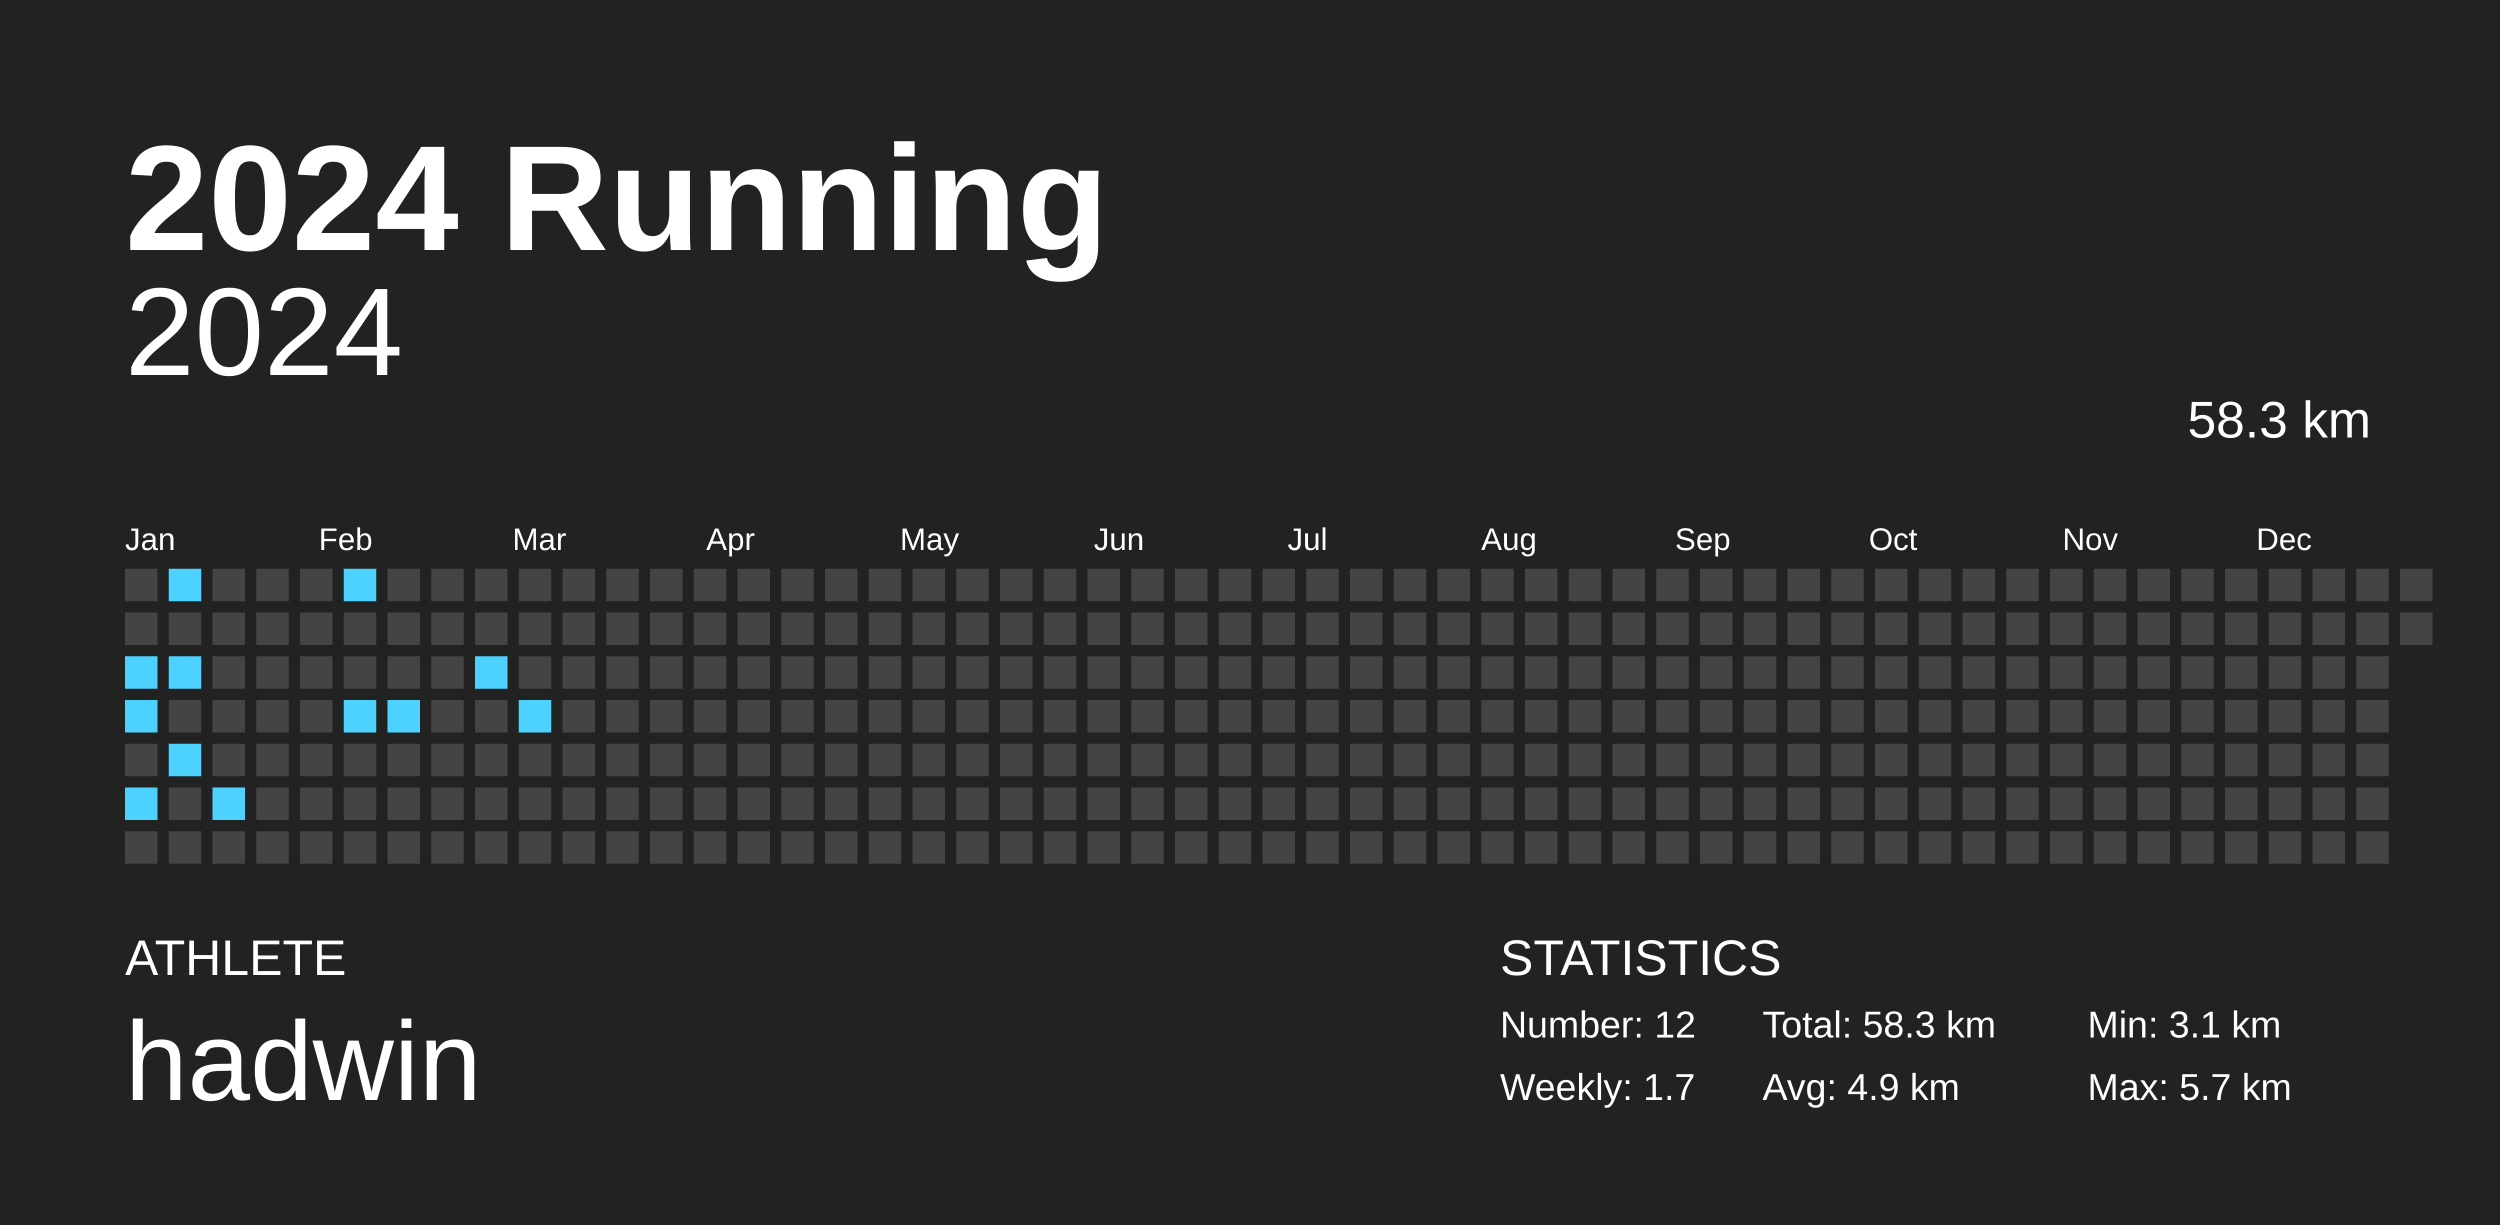
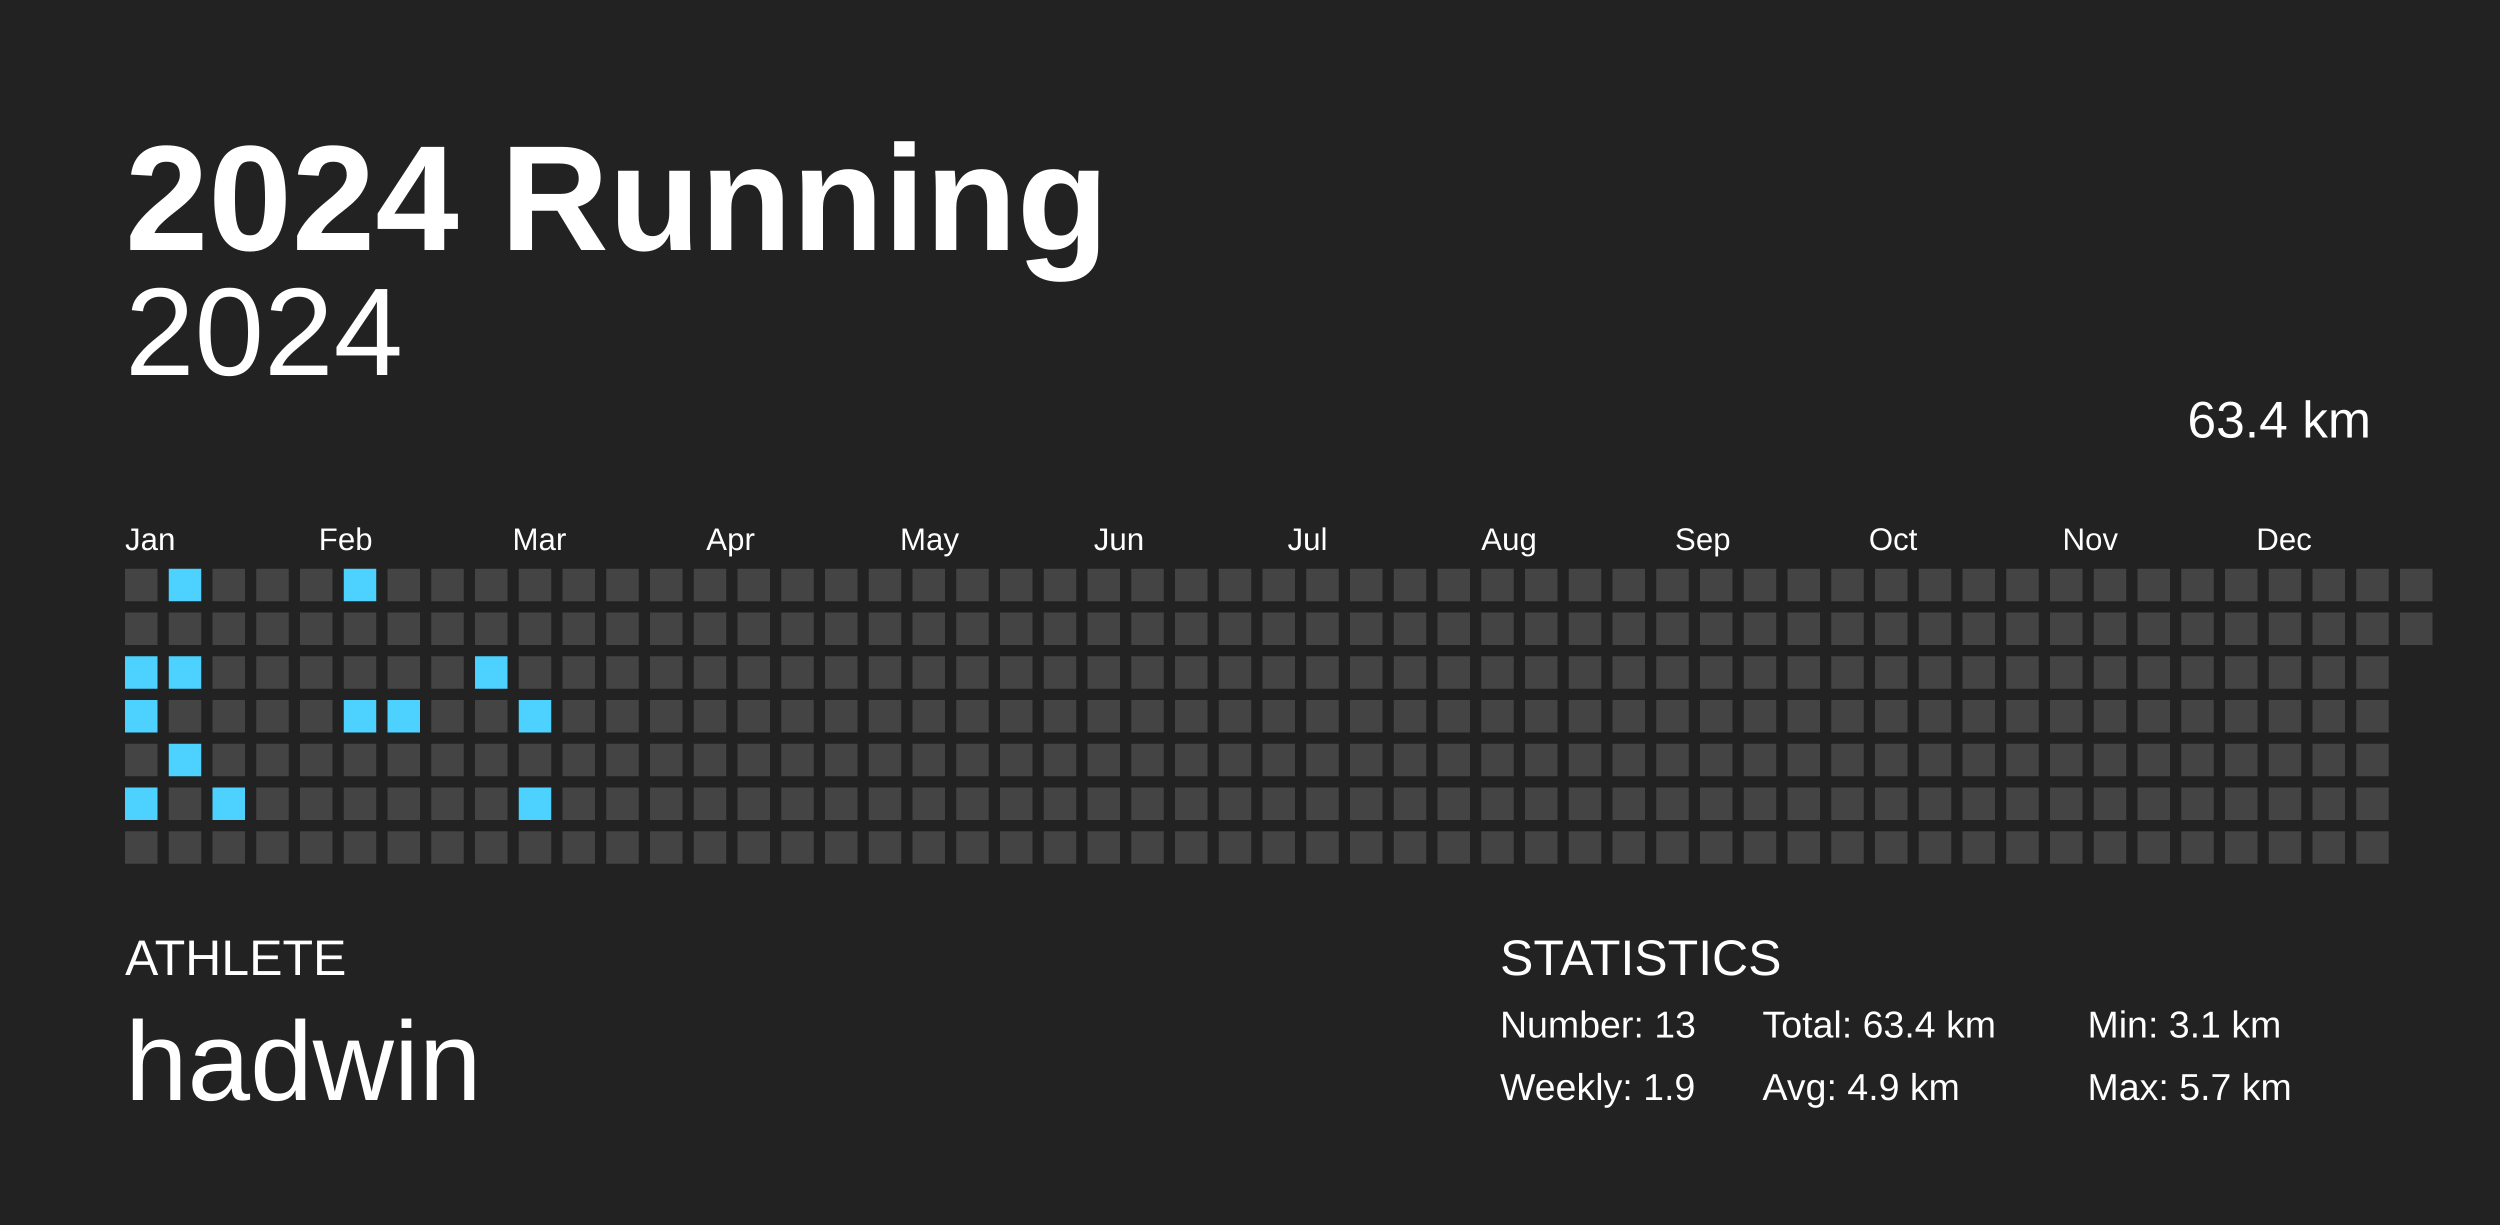
<svg xmlns="http://www.w3.org/2000/svg" baseProfile="full" height="98mm" version="1.1" viewBox="0,0,200,98" width="200mm">
  <defs />
  <rect fill="#222222" height="98" width="200" x="0" y="0" />
  <text fill="#FFFFFF" style="font-size:12px; font-family:Arial; font-weight:bold;" x="10" y="20">2024 Running</text>
  <text fill="#FFFFFF" style="font-size:4px; font-family:Arial" x="10" y="78">ATHLETE</text>
  <text fill="#FFFFFF" style="font-size:9px; font-family:Arial" x="10" y="88">hadwin</text>
  <text fill="#FFFFFF" style="font-size:4px; font-family:Arial" x="120" y="78">STATISTICS</text>
-   <text fill="#FFFFFF" style="font-size:3px; font-family:Arial" x="120" y="83">Number: 12</text>
-   <text fill="#FFFFFF" style="font-size:3px; font-family:Arial" x="120" y="88">Weekly: 1.7</text>
-   <text fill="#FFFFFF" style="font-size:3px; font-family:Arial" x="141" y="83">Total: 58.3 km</text>
+   <text fill="#FFFFFF" style="font-size:3px; font-family:Arial" x="120" y="83">Number: 13</text>
+   <text fill="#FFFFFF" style="font-size:3px; font-family:Arial" x="120" y="88">Weekly: 1.9</text>
+   <text fill="#FFFFFF" style="font-size:3px; font-family:Arial" x="141" y="83">Total: 63.4 km</text>
  <text fill="#FFFFFF" style="font-size:3px; font-family:Arial" x="141" y="88">Avg: 4.9 km</text>
  <text fill="#FFFFFF" style="font-size:3px; font-family:Arial" x="167" y="83">Min: 3.1 km</text>
  <text fill="#FFFFFF" style="font-size:3px; font-family:Arial" x="167" y="88">Max: 5.7 km</text>
  <text alignment-baseline="hanging" fill="#FFFFFF" style="font-size:10.0px; font-family:Arial;" x="10" y="30">2024</text>
-   <text alignment-baseline="hanging" fill="#FFFFFF" style="font-size:4.125px; font-family:Arial;" x="175" y="35">58.3 km</text>
+   <text alignment-baseline="hanging" fill="#FFFFFF" style="font-size:4.125px; font-family:Arial;" x="175" y="35">63.4 km</text>
  <text fill="#FFFFFF" style="font-size:2.5px; font-family:Arial" x="10.0" y="44">Jan</text>
  <text fill="#FFFFFF" style="font-size:2.5px; font-family:Arial" x="25.5" y="44">Feb</text>
  <text fill="#FFFFFF" style="font-size:2.5px; font-family:Arial" x="41.0" y="44">Mar</text>
  <text fill="#FFFFFF" style="font-size:2.5px; font-family:Arial" x="56.5" y="44">Apr</text>
  <text fill="#FFFFFF" style="font-size:2.5px; font-family:Arial" x="72.0" y="44">May</text>
  <text fill="#FFFFFF" style="font-size:2.5px; font-family:Arial" x="87.5" y="44">Jun</text>
  <text fill="#FFFFFF" style="font-size:2.5px; font-family:Arial" x="103.0" y="44">Jul</text>
  <text fill="#FFFFFF" style="font-size:2.5px; font-family:Arial" x="118.5" y="44">Aug</text>
  <text fill="#FFFFFF" style="font-size:2.5px; font-family:Arial" x="134.0" y="44">Sep</text>
  <text fill="#FFFFFF" style="font-size:2.5px; font-family:Arial" x="149.5" y="44">Oct</text>
  <text fill="#FFFFFF" style="font-size:2.5px; font-family:Arial" x="165.0" y="44">Nov</text>
  <text fill="#FFFFFF" style="font-size:2.5px; font-family:Arial" x="180.5" y="44">Dec</text>
  <rect fill="#444444" height="2.6" width="2.6" x="10.0" y="45.5" />
  <rect fill="#444444" height="2.6" width="2.6" x="10.0" y="49.0" />
  <rect fill="#4dd2ff" height="2.6" width="2.6" x="10.0" y="52.5" />
  <rect fill="#4dd2ff" height="2.6" width="2.6" x="10.0" y="56.0" />
  <rect fill="#444444" height="2.6" width="2.6" x="10.0" y="59.5" />
  <rect fill="#4dd2ff" height="2.6" width="2.6" x="10.0" y="63.0" />
  <rect fill="#444444" height="2.6" width="2.6" x="10.0" y="66.5" />
  <rect fill="#4dd2ff" height="2.6" width="2.6" x="13.5" y="45.5" />
  <rect fill="#444444" height="2.6" width="2.6" x="13.5" y="49.0" />
  <rect fill="#4dd2ff" height="2.6" width="2.6" x="13.5" y="52.5" />
  <rect fill="#444444" height="2.6" width="2.6" x="13.5" y="56.0" />
  <rect fill="#4dd2ff" height="2.6" width="2.6" x="13.5" y="59.5" />
  <rect fill="#444444" height="2.6" width="2.6" x="13.5" y="63.0" />
  <rect fill="#444444" height="2.6" width="2.6" x="13.5" y="66.5" />
  <rect fill="#444444" height="2.6" width="2.6" x="17.0" y="45.5" />
  <rect fill="#444444" height="2.6" width="2.6" x="17.0" y="49.0" />
  <rect fill="#444444" height="2.6" width="2.6" x="17.0" y="52.5" />
  <rect fill="#444444" height="2.6" width="2.6" x="17.0" y="56.0" />
  <rect fill="#444444" height="2.6" width="2.6" x="17.0" y="59.5" />
  <rect fill="#4dd2ff" height="2.6" width="2.6" x="17.0" y="63.0" />
  <rect fill="#444444" height="2.6" width="2.6" x="17.0" y="66.5" />
  <rect fill="#444444" height="2.6" width="2.6" x="20.5" y="45.5" />
  <rect fill="#444444" height="2.6" width="2.6" x="20.5" y="49.0" />
  <rect fill="#444444" height="2.6" width="2.6" x="20.5" y="52.5" />
  <rect fill="#444444" height="2.6" width="2.6" x="20.5" y="56.0" />
  <rect fill="#444444" height="2.6" width="2.6" x="20.5" y="59.5" />
  <rect fill="#444444" height="2.6" width="2.6" x="20.5" y="63.0" />
  <rect fill="#444444" height="2.6" width="2.6" x="20.5" y="66.5" />
  <rect fill="#444444" height="2.6" width="2.6" x="24.0" y="45.5" />
  <rect fill="#444444" height="2.6" width="2.6" x="24.0" y="49.0" />
  <rect fill="#444444" height="2.6" width="2.6" x="24.0" y="52.5" />
  <rect fill="#444444" height="2.6" width="2.6" x="24.0" y="56.0" />
  <rect fill="#444444" height="2.6" width="2.6" x="24.0" y="59.5" />
  <rect fill="#444444" height="2.6" width="2.6" x="24.0" y="63.0" />
  <rect fill="#444444" height="2.6" width="2.6" x="24.0" y="66.5" />
  <rect fill="#4dd2ff" height="2.6" width="2.6" x="27.5" y="45.5" />
  <rect fill="#444444" height="2.6" width="2.6" x="27.5" y="49.0" />
  <rect fill="#444444" height="2.6" width="2.6" x="27.5" y="52.5" />
  <rect fill="#4dd2ff" height="2.6" width="2.6" x="27.5" y="56.0" />
  <rect fill="#444444" height="2.6" width="2.6" x="27.5" y="59.5" />
  <rect fill="#444444" height="2.6" width="2.6" x="27.5" y="63.0" />
  <rect fill="#444444" height="2.6" width="2.6" x="27.5" y="66.5" />
  <rect fill="#444444" height="2.6" width="2.6" x="31.0" y="45.5" />
  <rect fill="#444444" height="2.6" width="2.6" x="31.0" y="49.0" />
  <rect fill="#444444" height="2.6" width="2.6" x="31.0" y="52.5" />
  <rect fill="#4dd2ff" height="2.6" width="2.6" x="31.0" y="56.0" />
  <rect fill="#444444" height="2.6" width="2.6" x="31.0" y="59.5" />
  <rect fill="#444444" height="2.6" width="2.6" x="31.0" y="63.0" />
  <rect fill="#444444" height="2.6" width="2.6" x="31.0" y="66.5" />
  <rect fill="#444444" height="2.6" width="2.6" x="34.5" y="45.5" />
  <rect fill="#444444" height="2.6" width="2.6" x="34.5" y="49.0" />
  <rect fill="#444444" height="2.6" width="2.6" x="34.5" y="52.5" />
  <rect fill="#444444" height="2.6" width="2.6" x="34.5" y="56.0" />
  <rect fill="#444444" height="2.6" width="2.6" x="34.5" y="59.5" />
  <rect fill="#444444" height="2.6" width="2.6" x="34.5" y="63.0" />
  <rect fill="#444444" height="2.6" width="2.6" x="34.5" y="66.5" />
  <rect fill="#444444" height="2.6" width="2.6" x="38.0" y="45.5" />
  <rect fill="#444444" height="2.6" width="2.6" x="38.0" y="49.0" />
  <rect fill="#4dd2ff" height="2.6" width="2.6" x="38.0" y="52.5" />
  <rect fill="#444444" height="2.6" width="2.6" x="38.0" y="56.0" />
  <rect fill="#444444" height="2.6" width="2.6" x="38.0" y="59.5" />
  <rect fill="#444444" height="2.6" width="2.6" x="38.0" y="63.0" />
  <rect fill="#444444" height="2.6" width="2.6" x="38.0" y="66.5" />
  <rect fill="#444444" height="2.6" width="2.6" x="41.5" y="45.5" />
  <rect fill="#444444" height="2.6" width="2.6" x="41.5" y="49.0" />
  <rect fill="#444444" height="2.6" width="2.6" x="41.5" y="52.5" />
  <rect fill="#4dd2ff" height="2.6" width="2.6" x="41.5" y="56.0" />
  <rect fill="#444444" height="2.6" width="2.6" x="41.5" y="59.5" />
-   <rect fill="#444444" height="2.6" width="2.6" x="41.5" y="63.0" />
+   <rect fill="#4dd2ff" height="2.6" width="2.6" x="41.5" y="63.0" />
  <rect fill="#444444" height="2.6" width="2.6" x="41.5" y="66.5" />
  <rect fill="#444444" height="2.6" width="2.6" x="45.0" y="45.5" />
  <rect fill="#444444" height="2.6" width="2.6" x="45.0" y="49.0" />
  <rect fill="#444444" height="2.6" width="2.6" x="45.0" y="52.5" />
  <rect fill="#444444" height="2.6" width="2.6" x="45.0" y="56.0" />
  <rect fill="#444444" height="2.6" width="2.6" x="45.0" y="59.5" />
  <rect fill="#444444" height="2.6" width="2.6" x="45.0" y="63.0" />
  <rect fill="#444444" height="2.6" width="2.6" x="45.0" y="66.5" />
  <rect fill="#444444" height="2.6" width="2.6" x="48.5" y="45.5" />
  <rect fill="#444444" height="2.6" width="2.6" x="48.5" y="49.0" />
  <rect fill="#444444" height="2.6" width="2.6" x="48.5" y="52.5" />
  <rect fill="#444444" height="2.6" width="2.6" x="48.5" y="56.0" />
  <rect fill="#444444" height="2.6" width="2.6" x="48.5" y="59.5" />
  <rect fill="#444444" height="2.6" width="2.6" x="48.5" y="63.0" />
  <rect fill="#444444" height="2.6" width="2.6" x="48.5" y="66.5" />
  <rect fill="#444444" height="2.6" width="2.6" x="52.0" y="45.5" />
  <rect fill="#444444" height="2.6" width="2.6" x="52.0" y="49.0" />
  <rect fill="#444444" height="2.6" width="2.6" x="52.0" y="52.5" />
  <rect fill="#444444" height="2.6" width="2.6" x="52.0" y="56.0" />
  <rect fill="#444444" height="2.6" width="2.6" x="52.0" y="59.5" />
  <rect fill="#444444" height="2.6" width="2.6" x="52.0" y="63.0" />
  <rect fill="#444444" height="2.6" width="2.6" x="52.0" y="66.5" />
  <rect fill="#444444" height="2.6" width="2.6" x="55.5" y="45.5" />
  <rect fill="#444444" height="2.6" width="2.6" x="55.5" y="49.0" />
  <rect fill="#444444" height="2.6" width="2.6" x="55.5" y="52.5" />
  <rect fill="#444444" height="2.6" width="2.6" x="55.5" y="56.0" />
  <rect fill="#444444" height="2.6" width="2.6" x="55.5" y="59.5" />
  <rect fill="#444444" height="2.6" width="2.6" x="55.5" y="63.0" />
  <rect fill="#444444" height="2.6" width="2.6" x="55.5" y="66.5" />
  <rect fill="#444444" height="2.6" width="2.6" x="59.0" y="45.5" />
  <rect fill="#444444" height="2.6" width="2.6" x="59.0" y="49.0" />
  <rect fill="#444444" height="2.6" width="2.6" x="59.0" y="52.5" />
  <rect fill="#444444" height="2.6" width="2.6" x="59.0" y="56.0" />
  <rect fill="#444444" height="2.6" width="2.6" x="59.0" y="59.5" />
  <rect fill="#444444" height="2.6" width="2.6" x="59.0" y="63.0" />
  <rect fill="#444444" height="2.6" width="2.6" x="59.0" y="66.5" />
  <rect fill="#444444" height="2.6" width="2.6" x="62.5" y="45.5" />
  <rect fill="#444444" height="2.6" width="2.6" x="62.5" y="49.0" />
  <rect fill="#444444" height="2.6" width="2.6" x="62.5" y="52.5" />
  <rect fill="#444444" height="2.6" width="2.6" x="62.5" y="56.0" />
  <rect fill="#444444" height="2.6" width="2.6" x="62.5" y="59.5" />
  <rect fill="#444444" height="2.6" width="2.6" x="62.5" y="63.0" />
  <rect fill="#444444" height="2.6" width="2.6" x="62.5" y="66.5" />
  <rect fill="#444444" height="2.6" width="2.6" x="66.0" y="45.5" />
  <rect fill="#444444" height="2.6" width="2.6" x="66.0" y="49.0" />
  <rect fill="#444444" height="2.6" width="2.6" x="66.0" y="52.5" />
  <rect fill="#444444" height="2.6" width="2.6" x="66.0" y="56.0" />
  <rect fill="#444444" height="2.6" width="2.6" x="66.0" y="59.5" />
  <rect fill="#444444" height="2.6" width="2.6" x="66.0" y="63.0" />
  <rect fill="#444444" height="2.6" width="2.6" x="66.0" y="66.5" />
  <rect fill="#444444" height="2.6" width="2.6" x="69.5" y="45.5" />
  <rect fill="#444444" height="2.6" width="2.6" x="69.5" y="49.0" />
  <rect fill="#444444" height="2.6" width="2.6" x="69.5" y="52.5" />
  <rect fill="#444444" height="2.6" width="2.6" x="69.5" y="56.0" />
  <rect fill="#444444" height="2.6" width="2.6" x="69.5" y="59.5" />
  <rect fill="#444444" height="2.6" width="2.6" x="69.5" y="63.0" />
  <rect fill="#444444" height="2.6" width="2.6" x="69.5" y="66.5" />
  <rect fill="#444444" height="2.6" width="2.6" x="73.0" y="45.5" />
  <rect fill="#444444" height="2.6" width="2.6" x="73.0" y="49.0" />
  <rect fill="#444444" height="2.6" width="2.6" x="73.0" y="52.5" />
  <rect fill="#444444" height="2.6" width="2.6" x="73.0" y="56.0" />
  <rect fill="#444444" height="2.6" width="2.6" x="73.0" y="59.5" />
  <rect fill="#444444" height="2.6" width="2.6" x="73.0" y="63.0" />
  <rect fill="#444444" height="2.6" width="2.6" x="73.0" y="66.5" />
  <rect fill="#444444" height="2.6" width="2.6" x="76.5" y="45.5" />
  <rect fill="#444444" height="2.6" width="2.6" x="76.5" y="49.0" />
  <rect fill="#444444" height="2.6" width="2.6" x="76.5" y="52.5" />
  <rect fill="#444444" height="2.6" width="2.6" x="76.5" y="56.0" />
  <rect fill="#444444" height="2.6" width="2.6" x="76.5" y="59.5" />
  <rect fill="#444444" height="2.6" width="2.6" x="76.5" y="63.0" />
  <rect fill="#444444" height="2.6" width="2.6" x="76.5" y="66.5" />
  <rect fill="#444444" height="2.6" width="2.6" x="80.0" y="45.5" />
  <rect fill="#444444" height="2.6" width="2.6" x="80.0" y="49.0" />
  <rect fill="#444444" height="2.6" width="2.6" x="80.0" y="52.5" />
  <rect fill="#444444" height="2.6" width="2.6" x="80.0" y="56.0" />
  <rect fill="#444444" height="2.6" width="2.6" x="80.0" y="59.5" />
  <rect fill="#444444" height="2.6" width="2.6" x="80.0" y="63.0" />
  <rect fill="#444444" height="2.6" width="2.6" x="80.0" y="66.5" />
  <rect fill="#444444" height="2.6" width="2.6" x="83.5" y="45.5" />
  <rect fill="#444444" height="2.6" width="2.6" x="83.5" y="49.0" />
  <rect fill="#444444" height="2.6" width="2.6" x="83.5" y="52.5" />
  <rect fill="#444444" height="2.6" width="2.6" x="83.5" y="56.0" />
  <rect fill="#444444" height="2.6" width="2.6" x="83.5" y="59.5" />
  <rect fill="#444444" height="2.6" width="2.6" x="83.5" y="63.0" />
  <rect fill="#444444" height="2.6" width="2.6" x="83.5" y="66.5" />
  <rect fill="#444444" height="2.6" width="2.6" x="87.0" y="45.5" />
  <rect fill="#444444" height="2.6" width="2.6" x="87.0" y="49.0" />
  <rect fill="#444444" height="2.6" width="2.6" x="87.0" y="52.5" />
  <rect fill="#444444" height="2.6" width="2.6" x="87.0" y="56.0" />
  <rect fill="#444444" height="2.6" width="2.6" x="87.0" y="59.5" />
  <rect fill="#444444" height="2.6" width="2.6" x="87.0" y="63.0" />
  <rect fill="#444444" height="2.6" width="2.6" x="87.0" y="66.5" />
  <rect fill="#444444" height="2.6" width="2.6" x="90.5" y="45.5" />
  <rect fill="#444444" height="2.6" width="2.6" x="90.5" y="49.0" />
  <rect fill="#444444" height="2.6" width="2.6" x="90.5" y="52.5" />
  <rect fill="#444444" height="2.6" width="2.6" x="90.5" y="56.0" />
  <rect fill="#444444" height="2.6" width="2.6" x="90.5" y="59.5" />
  <rect fill="#444444" height="2.6" width="2.6" x="90.5" y="63.0" />
  <rect fill="#444444" height="2.6" width="2.6" x="90.5" y="66.5" />
  <rect fill="#444444" height="2.6" width="2.6" x="94.0" y="45.5" />
  <rect fill="#444444" height="2.6" width="2.6" x="94.0" y="49.0" />
  <rect fill="#444444" height="2.6" width="2.6" x="94.0" y="52.5" />
  <rect fill="#444444" height="2.6" width="2.6" x="94.0" y="56.0" />
  <rect fill="#444444" height="2.6" width="2.6" x="94.0" y="59.5" />
  <rect fill="#444444" height="2.6" width="2.6" x="94.0" y="63.0" />
  <rect fill="#444444" height="2.6" width="2.6" x="94.0" y="66.5" />
  <rect fill="#444444" height="2.6" width="2.6" x="97.5" y="45.5" />
  <rect fill="#444444" height="2.6" width="2.6" x="97.5" y="49.0" />
  <rect fill="#444444" height="2.6" width="2.6" x="97.5" y="52.5" />
  <rect fill="#444444" height="2.6" width="2.6" x="97.5" y="56.0" />
  <rect fill="#444444" height="2.6" width="2.6" x="97.5" y="59.5" />
  <rect fill="#444444" height="2.6" width="2.6" x="97.5" y="63.0" />
  <rect fill="#444444" height="2.6" width="2.6" x="97.5" y="66.5" />
  <rect fill="#444444" height="2.6" width="2.6" x="101.0" y="45.5" />
  <rect fill="#444444" height="2.6" width="2.6" x="101.0" y="49.0" />
  <rect fill="#444444" height="2.6" width="2.6" x="101.0" y="52.5" />
  <rect fill="#444444" height="2.6" width="2.6" x="101.0" y="56.0" />
  <rect fill="#444444" height="2.6" width="2.6" x="101.0" y="59.5" />
  <rect fill="#444444" height="2.6" width="2.6" x="101.0" y="63.0" />
  <rect fill="#444444" height="2.6" width="2.6" x="101.0" y="66.5" />
  <rect fill="#444444" height="2.6" width="2.6" x="104.5" y="45.5" />
  <rect fill="#444444" height="2.6" width="2.6" x="104.5" y="49.0" />
  <rect fill="#444444" height="2.6" width="2.6" x="104.5" y="52.5" />
  <rect fill="#444444" height="2.6" width="2.6" x="104.5" y="56.0" />
  <rect fill="#444444" height="2.6" width="2.6" x="104.5" y="59.5" />
  <rect fill="#444444" height="2.6" width="2.6" x="104.5" y="63.0" />
  <rect fill="#444444" height="2.6" width="2.6" x="104.5" y="66.5" />
  <rect fill="#444444" height="2.6" width="2.6" x="108.0" y="45.5" />
  <rect fill="#444444" height="2.6" width="2.6" x="108.0" y="49.0" />
  <rect fill="#444444" height="2.6" width="2.6" x="108.0" y="52.5" />
  <rect fill="#444444" height="2.6" width="2.6" x="108.0" y="56.0" />
  <rect fill="#444444" height="2.6" width="2.6" x="108.0" y="59.5" />
  <rect fill="#444444" height="2.6" width="2.6" x="108.0" y="63.0" />
  <rect fill="#444444" height="2.6" width="2.6" x="108.0" y="66.5" />
  <rect fill="#444444" height="2.6" width="2.6" x="111.5" y="45.5" />
  <rect fill="#444444" height="2.6" width="2.6" x="111.5" y="49.0" />
  <rect fill="#444444" height="2.6" width="2.6" x="111.5" y="52.5" />
  <rect fill="#444444" height="2.6" width="2.6" x="111.5" y="56.0" />
  <rect fill="#444444" height="2.6" width="2.6" x="111.5" y="59.5" />
  <rect fill="#444444" height="2.6" width="2.6" x="111.5" y="63.0" />
  <rect fill="#444444" height="2.6" width="2.6" x="111.5" y="66.5" />
  <rect fill="#444444" height="2.6" width="2.6" x="115.0" y="45.5" />
  <rect fill="#444444" height="2.6" width="2.6" x="115.0" y="49.0" />
  <rect fill="#444444" height="2.6" width="2.6" x="115.0" y="52.5" />
  <rect fill="#444444" height="2.6" width="2.6" x="115.0" y="56.0" />
  <rect fill="#444444" height="2.6" width="2.6" x="115.0" y="59.5" />
  <rect fill="#444444" height="2.6" width="2.6" x="115.0" y="63.0" />
  <rect fill="#444444" height="2.6" width="2.6" x="115.0" y="66.5" />
  <rect fill="#444444" height="2.6" width="2.6" x="118.5" y="45.5" />
  <rect fill="#444444" height="2.6" width="2.6" x="118.5" y="49.0" />
  <rect fill="#444444" height="2.6" width="2.6" x="118.5" y="52.5" />
  <rect fill="#444444" height="2.6" width="2.6" x="118.5" y="56.0" />
  <rect fill="#444444" height="2.6" width="2.6" x="118.5" y="59.5" />
  <rect fill="#444444" height="2.6" width="2.6" x="118.5" y="63.0" />
  <rect fill="#444444" height="2.6" width="2.6" x="118.5" y="66.5" />
  <rect fill="#444444" height="2.6" width="2.6" x="122.0" y="45.5" />
  <rect fill="#444444" height="2.6" width="2.6" x="122.0" y="49.0" />
  <rect fill="#444444" height="2.6" width="2.6" x="122.0" y="52.5" />
  <rect fill="#444444" height="2.6" width="2.6" x="122.0" y="56.0" />
  <rect fill="#444444" height="2.6" width="2.6" x="122.0" y="59.5" />
  <rect fill="#444444" height="2.6" width="2.6" x="122.0" y="63.0" />
  <rect fill="#444444" height="2.6" width="2.6" x="122.0" y="66.5" />
  <rect fill="#444444" height="2.6" width="2.6" x="125.5" y="45.5" />
  <rect fill="#444444" height="2.6" width="2.6" x="125.5" y="49.0" />
  <rect fill="#444444" height="2.6" width="2.6" x="125.5" y="52.5" />
  <rect fill="#444444" height="2.6" width="2.6" x="125.5" y="56.0" />
  <rect fill="#444444" height="2.6" width="2.6" x="125.5" y="59.5" />
  <rect fill="#444444" height="2.6" width="2.6" x="125.5" y="63.0" />
  <rect fill="#444444" height="2.6" width="2.6" x="125.5" y="66.5" />
  <rect fill="#444444" height="2.6" width="2.6" x="129.0" y="45.5" />
  <rect fill="#444444" height="2.6" width="2.6" x="129.0" y="49.0" />
  <rect fill="#444444" height="2.6" width="2.6" x="129.0" y="52.5" />
  <rect fill="#444444" height="2.6" width="2.6" x="129.0" y="56.0" />
  <rect fill="#444444" height="2.6" width="2.6" x="129.0" y="59.5" />
  <rect fill="#444444" height="2.6" width="2.6" x="129.0" y="63.0" />
  <rect fill="#444444" height="2.6" width="2.6" x="129.0" y="66.5" />
  <rect fill="#444444" height="2.6" width="2.6" x="132.5" y="45.5" />
  <rect fill="#444444" height="2.6" width="2.6" x="132.5" y="49.0" />
  <rect fill="#444444" height="2.6" width="2.6" x="132.5" y="52.5" />
  <rect fill="#444444" height="2.6" width="2.6" x="132.5" y="56.0" />
  <rect fill="#444444" height="2.6" width="2.6" x="132.5" y="59.5" />
  <rect fill="#444444" height="2.6" width="2.6" x="132.5" y="63.0" />
  <rect fill="#444444" height="2.6" width="2.6" x="132.5" y="66.5" />
  <rect fill="#444444" height="2.6" width="2.6" x="136.0" y="45.5" />
  <rect fill="#444444" height="2.6" width="2.6" x="136.0" y="49.0" />
  <rect fill="#444444" height="2.6" width="2.6" x="136.0" y="52.5" />
  <rect fill="#444444" height="2.6" width="2.6" x="136.0" y="56.0" />
  <rect fill="#444444" height="2.6" width="2.6" x="136.0" y="59.5" />
  <rect fill="#444444" height="2.6" width="2.6" x="136.0" y="63.0" />
  <rect fill="#444444" height="2.6" width="2.6" x="136.0" y="66.5" />
  <rect fill="#444444" height="2.6" width="2.6" x="139.5" y="45.5" />
  <rect fill="#444444" height="2.6" width="2.6" x="139.5" y="49.0" />
  <rect fill="#444444" height="2.6" width="2.6" x="139.5" y="52.5" />
  <rect fill="#444444" height="2.6" width="2.6" x="139.5" y="56.0" />
  <rect fill="#444444" height="2.6" width="2.6" x="139.5" y="59.5" />
  <rect fill="#444444" height="2.6" width="2.6" x="139.5" y="63.0" />
  <rect fill="#444444" height="2.6" width="2.6" x="139.5" y="66.5" />
  <rect fill="#444444" height="2.6" width="2.6" x="143.0" y="45.5" />
  <rect fill="#444444" height="2.6" width="2.6" x="143.0" y="49.0" />
  <rect fill="#444444" height="2.6" width="2.6" x="143.0" y="52.5" />
  <rect fill="#444444" height="2.6" width="2.6" x="143.0" y="56.0" />
  <rect fill="#444444" height="2.6" width="2.6" x="143.0" y="59.5" />
  <rect fill="#444444" height="2.6" width="2.6" x="143.0" y="63.0" />
  <rect fill="#444444" height="2.6" width="2.6" x="143.0" y="66.5" />
  <rect fill="#444444" height="2.6" width="2.6" x="146.5" y="45.5" />
  <rect fill="#444444" height="2.6" width="2.6" x="146.5" y="49.0" />
  <rect fill="#444444" height="2.6" width="2.6" x="146.5" y="52.5" />
  <rect fill="#444444" height="2.6" width="2.6" x="146.5" y="56.0" />
  <rect fill="#444444" height="2.6" width="2.6" x="146.5" y="59.5" />
  <rect fill="#444444" height="2.6" width="2.6" x="146.5" y="63.0" />
  <rect fill="#444444" height="2.6" width="2.6" x="146.5" y="66.5" />
  <rect fill="#444444" height="2.6" width="2.6" x="150.0" y="45.5" />
  <rect fill="#444444" height="2.6" width="2.6" x="150.0" y="49.0" />
  <rect fill="#444444" height="2.6" width="2.6" x="150.0" y="52.5" />
  <rect fill="#444444" height="2.6" width="2.6" x="150.0" y="56.0" />
  <rect fill="#444444" height="2.6" width="2.6" x="150.0" y="59.5" />
  <rect fill="#444444" height="2.6" width="2.6" x="150.0" y="63.0" />
  <rect fill="#444444" height="2.6" width="2.6" x="150.0" y="66.5" />
  <rect fill="#444444" height="2.6" width="2.6" x="153.5" y="45.5" />
  <rect fill="#444444" height="2.6" width="2.6" x="153.5" y="49.0" />
  <rect fill="#444444" height="2.6" width="2.6" x="153.5" y="52.5" />
  <rect fill="#444444" height="2.6" width="2.6" x="153.5" y="56.0" />
  <rect fill="#444444" height="2.6" width="2.6" x="153.5" y="59.5" />
  <rect fill="#444444" height="2.6" width="2.6" x="153.5" y="63.0" />
  <rect fill="#444444" height="2.6" width="2.6" x="153.5" y="66.5" />
  <rect fill="#444444" height="2.6" width="2.6" x="157.0" y="45.5" />
  <rect fill="#444444" height="2.6" width="2.6" x="157.0" y="49.0" />
  <rect fill="#444444" height="2.6" width="2.6" x="157.0" y="52.5" />
  <rect fill="#444444" height="2.6" width="2.6" x="157.0" y="56.0" />
  <rect fill="#444444" height="2.6" width="2.6" x="157.0" y="59.5" />
  <rect fill="#444444" height="2.6" width="2.6" x="157.0" y="63.0" />
  <rect fill="#444444" height="2.6" width="2.6" x="157.0" y="66.5" />
  <rect fill="#444444" height="2.6" width="2.6" x="160.5" y="45.5" />
  <rect fill="#444444" height="2.6" width="2.6" x="160.5" y="49.0" />
  <rect fill="#444444" height="2.6" width="2.6" x="160.5" y="52.5" />
  <rect fill="#444444" height="2.6" width="2.6" x="160.5" y="56.0" />
  <rect fill="#444444" height="2.6" width="2.6" x="160.5" y="59.5" />
  <rect fill="#444444" height="2.6" width="2.6" x="160.5" y="63.0" />
  <rect fill="#444444" height="2.6" width="2.6" x="160.5" y="66.5" />
  <rect fill="#444444" height="2.6" width="2.6" x="164.0" y="45.5" />
  <rect fill="#444444" height="2.6" width="2.6" x="164.0" y="49.0" />
  <rect fill="#444444" height="2.6" width="2.6" x="164.0" y="52.5" />
  <rect fill="#444444" height="2.6" width="2.6" x="164.0" y="56.0" />
  <rect fill="#444444" height="2.6" width="2.6" x="164.0" y="59.5" />
  <rect fill="#444444" height="2.6" width="2.6" x="164.0" y="63.0" />
  <rect fill="#444444" height="2.6" width="2.6" x="164.0" y="66.5" />
  <rect fill="#444444" height="2.6" width="2.6" x="167.5" y="45.5" />
  <rect fill="#444444" height="2.6" width="2.6" x="167.5" y="49.0" />
  <rect fill="#444444" height="2.6" width="2.6" x="167.5" y="52.5" />
  <rect fill="#444444" height="2.6" width="2.6" x="167.5" y="56.0" />
  <rect fill="#444444" height="2.6" width="2.6" x="167.5" y="59.5" />
  <rect fill="#444444" height="2.6" width="2.6" x="167.5" y="63.0" />
  <rect fill="#444444" height="2.6" width="2.6" x="167.5" y="66.5" />
  <rect fill="#444444" height="2.6" width="2.6" x="171.0" y="45.5" />
  <rect fill="#444444" height="2.6" width="2.6" x="171.0" y="49.0" />
  <rect fill="#444444" height="2.6" width="2.6" x="171.0" y="52.5" />
  <rect fill="#444444" height="2.6" width="2.6" x="171.0" y="56.0" />
  <rect fill="#444444" height="2.6" width="2.6" x="171.0" y="59.5" />
  <rect fill="#444444" height="2.6" width="2.6" x="171.0" y="63.0" />
  <rect fill="#444444" height="2.6" width="2.6" x="171.0" y="66.5" />
  <rect fill="#444444" height="2.6" width="2.6" x="174.5" y="45.5" />
  <rect fill="#444444" height="2.6" width="2.6" x="174.5" y="49.0" />
  <rect fill="#444444" height="2.6" width="2.6" x="174.5" y="52.5" />
  <rect fill="#444444" height="2.6" width="2.6" x="174.5" y="56.0" />
  <rect fill="#444444" height="2.6" width="2.6" x="174.5" y="59.5" />
  <rect fill="#444444" height="2.6" width="2.6" x="174.5" y="63.0" />
  <rect fill="#444444" height="2.6" width="2.6" x="174.5" y="66.5" />
  <rect fill="#444444" height="2.6" width="2.6" x="178.0" y="45.5" />
  <rect fill="#444444" height="2.6" width="2.6" x="178.0" y="49.0" />
  <rect fill="#444444" height="2.6" width="2.6" x="178.0" y="52.5" />
  <rect fill="#444444" height="2.6" width="2.6" x="178.0" y="56.0" />
  <rect fill="#444444" height="2.6" width="2.6" x="178.0" y="59.5" />
  <rect fill="#444444" height="2.6" width="2.6" x="178.0" y="63.0" />
  <rect fill="#444444" height="2.6" width="2.6" x="178.0" y="66.5" />
  <rect fill="#444444" height="2.6" width="2.6" x="181.5" y="45.5" />
  <rect fill="#444444" height="2.6" width="2.6" x="181.5" y="49.0" />
  <rect fill="#444444" height="2.6" width="2.6" x="181.5" y="52.5" />
  <rect fill="#444444" height="2.6" width="2.6" x="181.5" y="56.0" />
  <rect fill="#444444" height="2.6" width="2.6" x="181.5" y="59.5" />
  <rect fill="#444444" height="2.6" width="2.6" x="181.5" y="63.0" />
  <rect fill="#444444" height="2.6" width="2.6" x="181.5" y="66.5" />
  <rect fill="#444444" height="2.6" width="2.6" x="185.0" y="45.5" />
  <rect fill="#444444" height="2.6" width="2.6" x="185.0" y="49.0" />
  <rect fill="#444444" height="2.6" width="2.6" x="185.0" y="52.5" />
  <rect fill="#444444" height="2.6" width="2.6" x="185.0" y="56.0" />
  <rect fill="#444444" height="2.6" width="2.6" x="185.0" y="59.5" />
  <rect fill="#444444" height="2.6" width="2.6" x="185.0" y="63.0" />
  <rect fill="#444444" height="2.6" width="2.6" x="185.0" y="66.5" />
  <rect fill="#444444" height="2.6" width="2.6" x="188.5" y="45.5" />
  <rect fill="#444444" height="2.6" width="2.6" x="188.5" y="49.0" />
  <rect fill="#444444" height="2.6" width="2.6" x="188.5" y="52.5" />
  <rect fill="#444444" height="2.6" width="2.6" x="188.5" y="56.0" />
  <rect fill="#444444" height="2.6" width="2.6" x="188.5" y="59.5" />
  <rect fill="#444444" height="2.6" width="2.6" x="188.5" y="63.0" />
  <rect fill="#444444" height="2.6" width="2.6" x="188.5" y="66.5" />
  <rect fill="#444444" height="2.6" width="2.6" x="192.0" y="45.5" />
  <rect fill="#444444" height="2.6" width="2.6" x="192.0" y="49.0" />
</svg>
